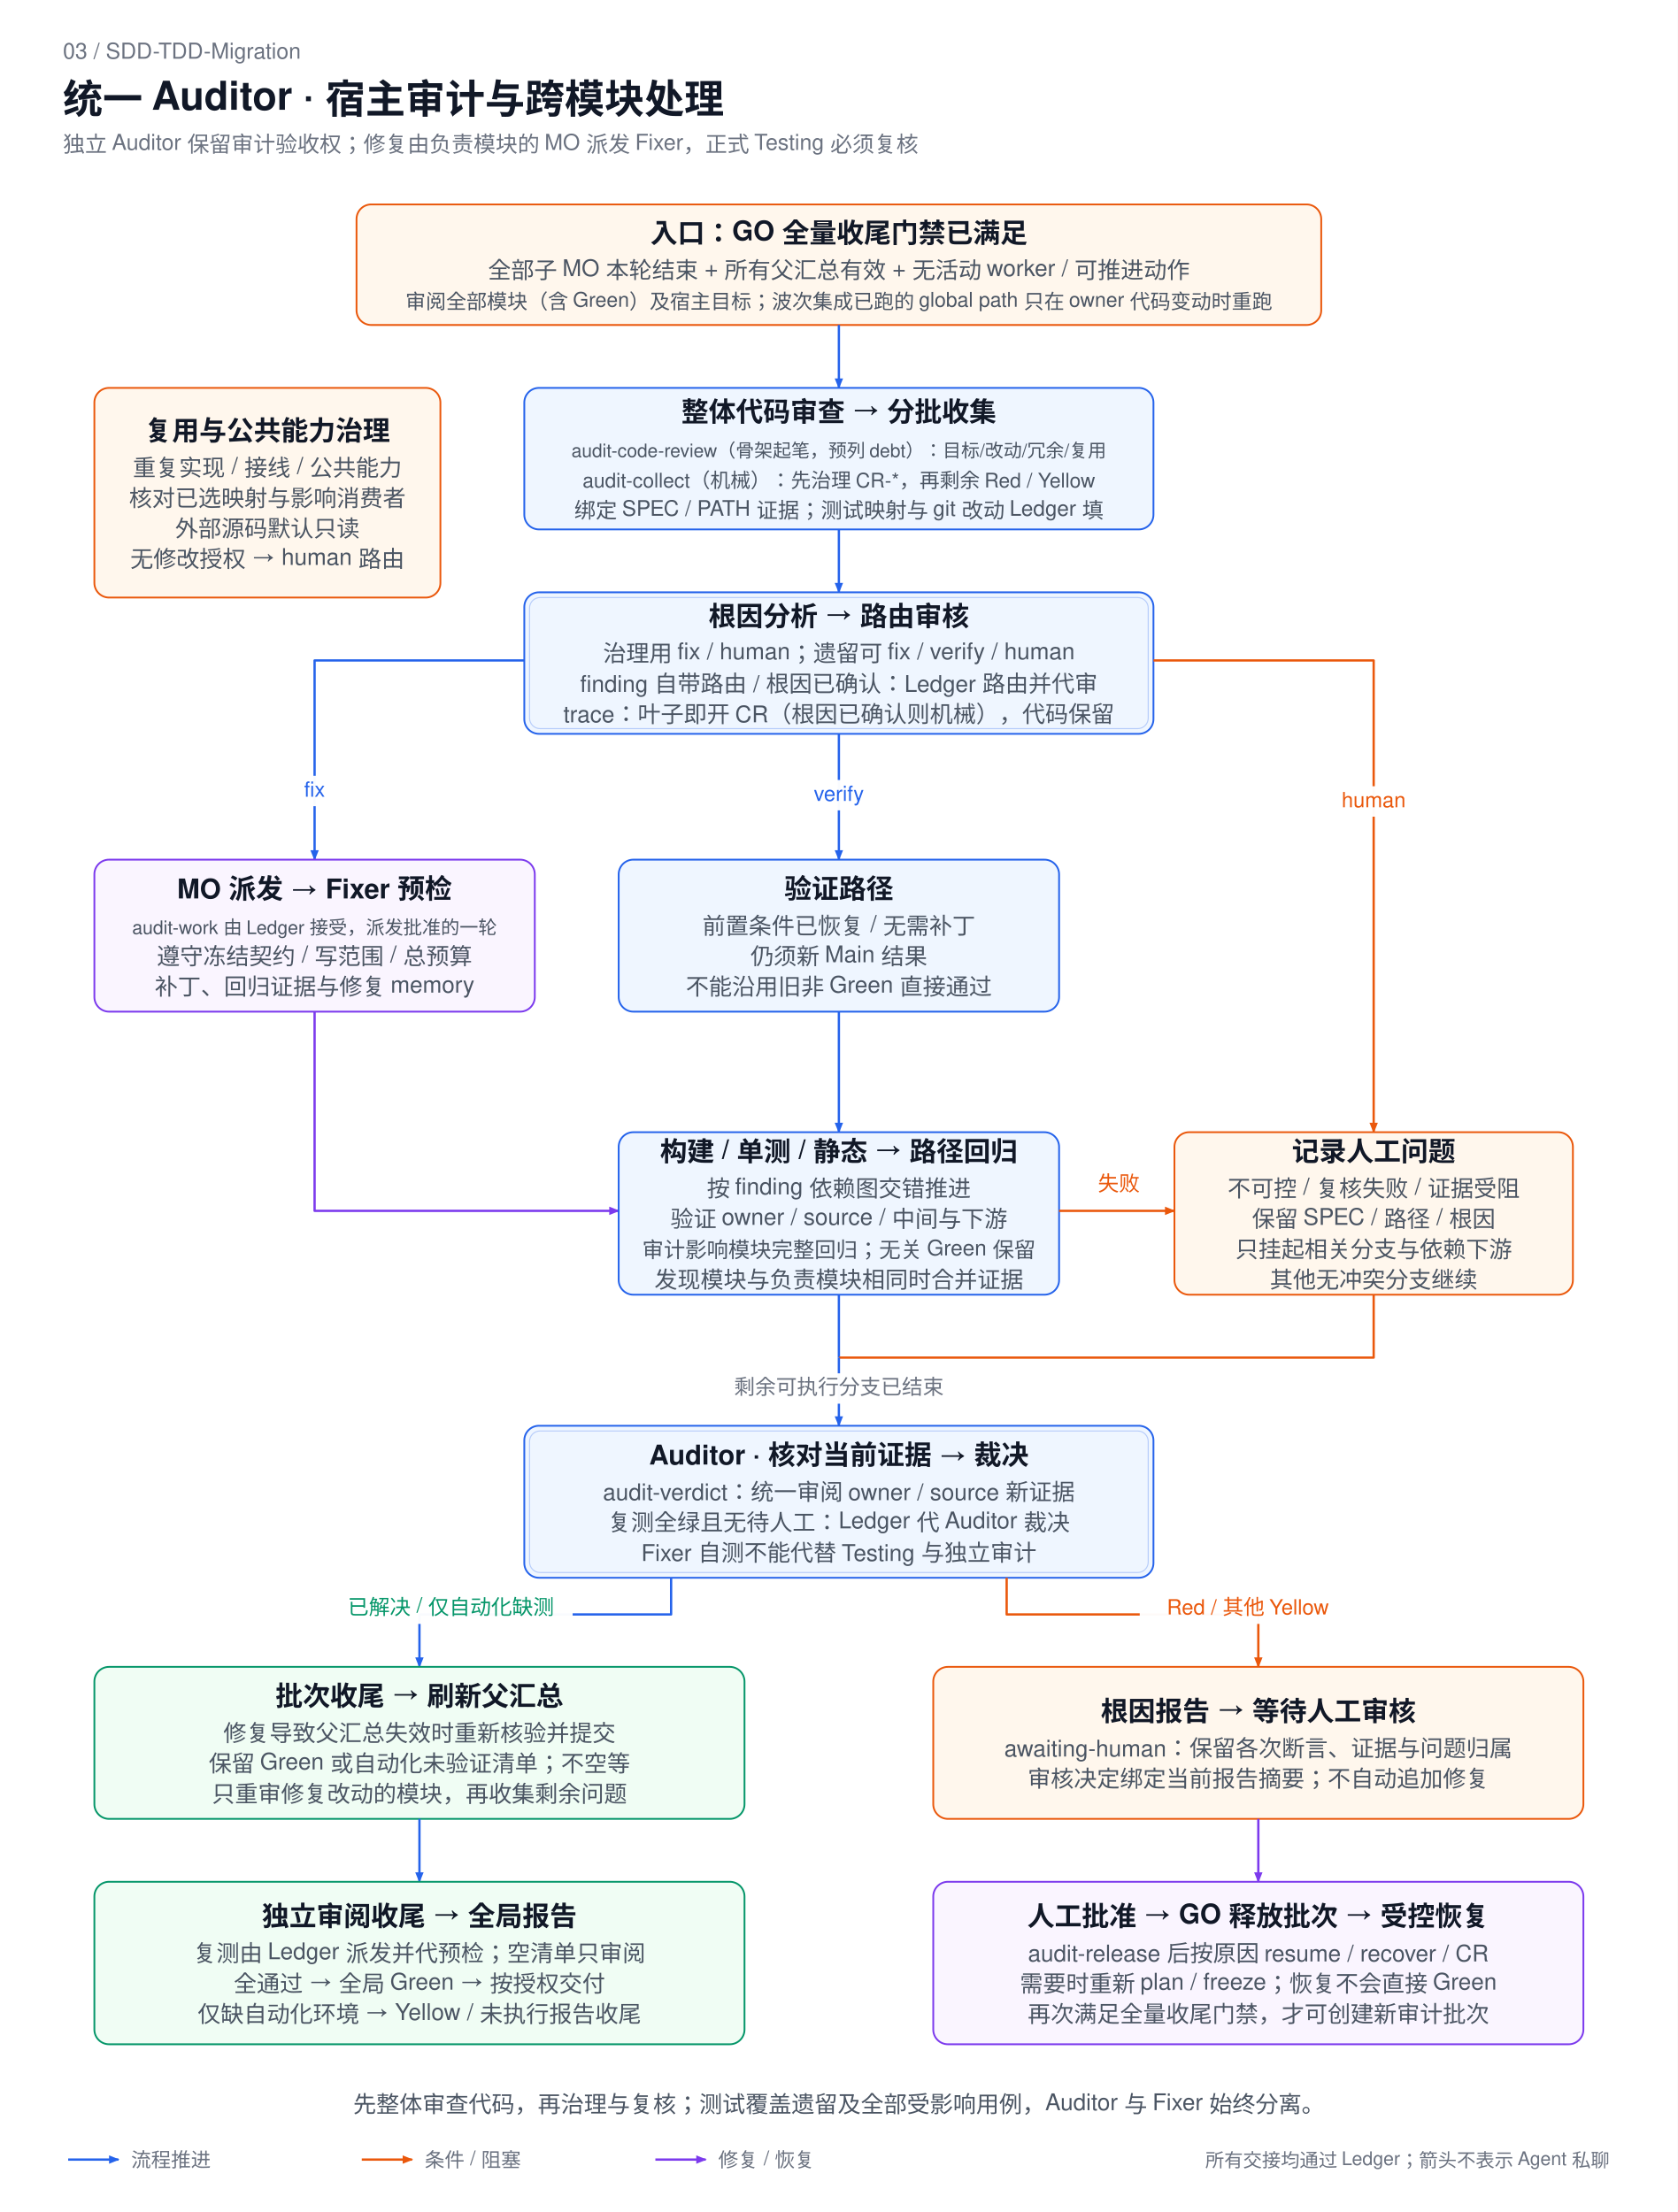
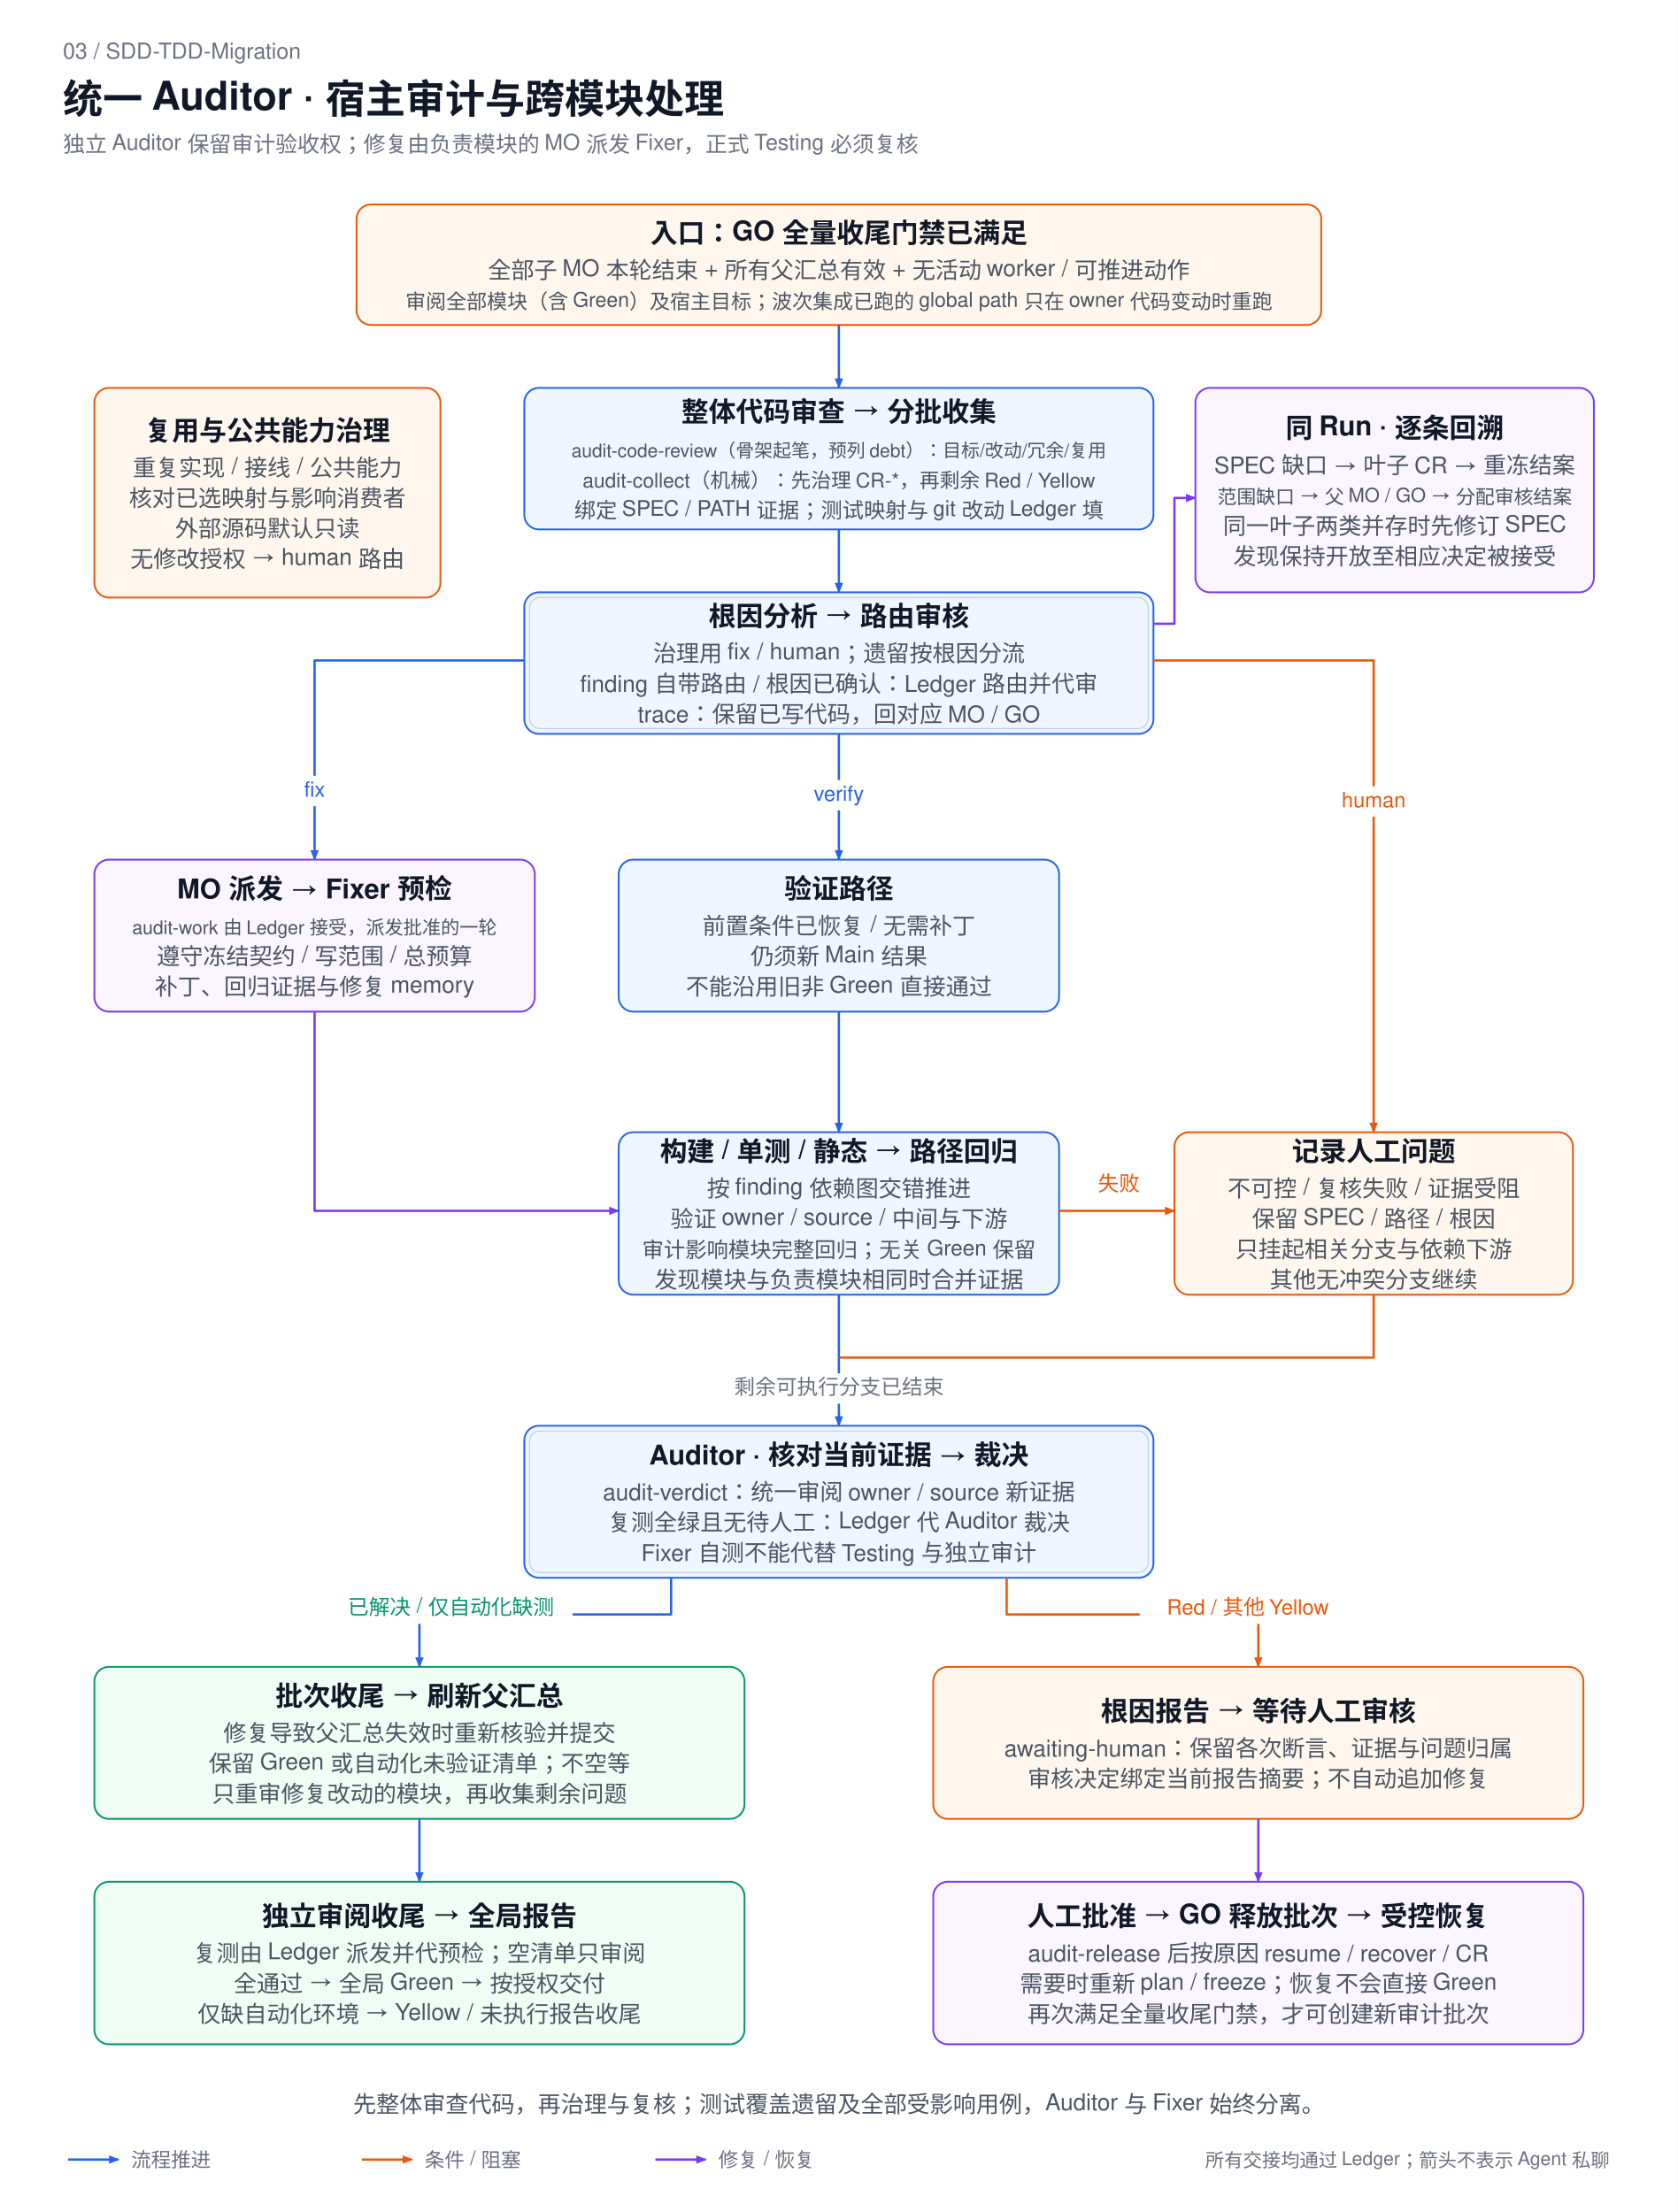
<svg xmlns="http://www.w3.org/2000/svg" width="1600" height="2110" viewBox="0 0 1600 2110" role="img" aria-labelledby="title desc">
  <style>text {font-family: "Helvetica Neue", Helvetica, Arial, "PingFang SC", "Microsoft YaHei", sans-serif;}</style>
  <defs>
    <marker id="arrow-blue" markerWidth="10" markerHeight="8" refX="9" refY="4" orient="auto" markerUnits="userSpaceOnUse">
      <path d="M0,0 L10,4 L0,8 Z" fill="#2563eb" />
    </marker>
    <marker id="arrow-orange" markerWidth="10" markerHeight="8" refX="9" refY="4" orient="auto" markerUnits="userSpaceOnUse">
      <path d="M0,0 L10,4 L0,8 Z" fill="#ea580c" />
    </marker>
    <marker id="arrow-green" markerWidth="10" markerHeight="8" refX="9" refY="4" orient="auto" markerUnits="userSpaceOnUse">
      <path d="M0,0 L10,4 L0,8 Z" fill="#059669" />
    </marker>
    <marker id="arrow-purple" markerWidth="10" markerHeight="8" refX="9" refY="4" orient="auto" markerUnits="userSpaceOnUse">
      <path d="M0,0 L10,4 L0,8 Z" fill="#7c3aed" />
    </marker>
    <marker id="arrow-gray" markerWidth="10" markerHeight="8" refX="9" refY="4" orient="auto" markerUnits="userSpaceOnUse">
      <path d="M0,0 L10,4 L0,8 Z" fill="#6b7280" />
    </marker>
  </defs>
  <rect width="1600" height="2110" fill="white" />
  <text x="60" y="56" font-size="21.00" fill="#6b7280" text-anchor="start" font-weight="400">03  /  SDD-TDD-Migration</text>
  <text x="60" y="108" font-size="38.00" fill="#111827" text-anchor="start" font-weight="700">统一 Auditor · 宿主审计与跨模块处理</text>
  <text x="60" y="145" font-size="21.00" fill="#6b7280" text-anchor="start" font-weight="400">独立 Auditor 保留审计验收权；修复由负责模块的 MO 派发 Fixer，正式 Testing 必须复核</text>
  <rect x="340" y="195" width="920" height="115" rx="14" fill="#fff7ed" stroke="#ea580c" stroke-width="1.7" />
  <text x="800.0" y="231.5" font-size="26.00" fill="#111827" text-anchor="middle" font-weight="650">入口：GO 全量收尾门禁已满足</text>
  <text x="800.0" y="265.5" font-size="22.00" fill="#4b5563" text-anchor="middle" font-weight="400">全部子 MO 本轮结束 + 所有父汇总有效 + 无活动 worker / 可推进动作</text>
  <text x="800.0" y="294.5" font-size="19.42" fill="#4b5563" text-anchor="middle" font-weight="400">审阅全部模块（含 Green）及宿主目标；波次集成已跑的 global path 只在 owner 代码变动时重跑</text>
  <path d="M800,310 L800,370" fill="none" stroke="#2563eb" stroke-width="2.2" stroke-linejoin="round" marker-end="url(#arrow-blue)" />
  <rect x="500" y="370" width="600" height="135" rx="14" fill="#eff6ff" stroke="#2563eb" stroke-width="1.7" />
  <text x="800.0" y="402.0" font-size="26.00" fill="#111827" text-anchor="middle" font-weight="650">整体代码审查 → 分批收集</text>
  <text x="800.0" y="436.0" font-size="17.67" fill="#4b5563" text-anchor="middle" font-weight="400">audit-code-review（骨架起笔，预列 debt）：目标/改动/冗余/复用</text>
  <text x="800.0" y="465.0" font-size="19.21" fill="#4b5563" text-anchor="middle" font-weight="400">audit-collect（机械）：先治理 CR-*，再剩余 Red / Yellow</text>
  <text x="800.0" y="494.0" font-size="20.49" fill="#4b5563" text-anchor="middle" font-weight="400">绑定 SPEC / PATH 证据；测试映射与 git 改动 Ledger 填</text>
  <path d="M800,505 L800,565" fill="none" stroke="#2563eb" stroke-width="2.2" stroke-linejoin="round" marker-end="url(#arrow-blue)" />
  <rect x="500" y="565" width="600" height="135" rx="14" fill="#eff6ff" stroke="#2563eb" stroke-width="1.7" />
  <rect x="505" y="570" width="590" height="125" rx="10" fill="none" stroke="#2563eb" stroke-opacity="0.28" />
  <text x="800.0" y="597.0" font-size="26.00" fill="#111827" text-anchor="middle" font-weight="650">根因分析 → 路由审核</text>
-   <text x="800.0" y="631.0" font-size="22.00" fill="#4b5563" text-anchor="middle" font-weight="400">治理用 fix / human；遗留可 fix / verify / human</text>
+   <text x="800.0" y="631.0" font-size="22.00" fill="#4b5563" text-anchor="middle" font-weight="400">治理用 fix / human；遗留按根因分流</text>
  <text x="800.0" y="660.0" font-size="22.00" fill="#4b5563" text-anchor="middle" font-weight="400">finding 自带路由 / 根因已确认：Ledger 路由并代审</text>
-   <text x="800.0" y="689.0" font-size="22.00" fill="#4b5563" text-anchor="middle" font-weight="400">trace：叶子即开 CR（根因已确认则机械），代码保留</text>
+   <text x="800.0" y="689.0" font-size="22.00" fill="#4b5563" text-anchor="middle" font-weight="400">trace：保留已写代码，回对应 MO / GO</text>
+   <rect x="1140" y="370" width="380" height="195" rx="14" fill="#faf5ff" stroke="#7c3aed" stroke-width="1.7" />
+   <text x="1330.0" y="417.5" font-size="26.00" fill="#111827" text-anchor="middle" font-weight="650">同 Run · 逐条回溯</text>
+   <text x="1330.0" y="451.5" font-size="21.90" fill="#4b5563" text-anchor="middle" font-weight="400">SPEC 缺口 → 叶子 CR → 重冻结案</text>
+   <text x="1330.0" y="480.5" font-size="18.44" fill="#4b5563" text-anchor="middle" font-weight="400">范围缺口 → 父 MO / GO → 分配审核结案</text>
+   <text x="1330.0" y="509.5" font-size="22.00" fill="#4b5563" text-anchor="middle" font-weight="400">同一叶子两类并存时先修订 SPEC</text>
+   <text x="1330.0" y="538.5" font-size="22.00" fill="#4b5563" text-anchor="middle" font-weight="400">发现保持开放至相应决定被接受</text>
+   <path d="M1100,595 L1120,595 L1120,475 L1140,475" fill="none" stroke="#7c3aed" stroke-width="2.2" stroke-linejoin="round" marker-end="url(#arrow-purple)" />
  <rect x="90" y="370" width="330" height="200" rx="14" fill="#fff7ed" stroke="#ea580c" stroke-width="1.7" />
  <text x="255.0" y="420.0" font-size="26.00" fill="#111827" text-anchor="middle" font-weight="650">复用与公共能力治理</text>
  <text x="255.0" y="454.0" font-size="22.00" fill="#4b5563" text-anchor="middle" font-weight="400">重复实现 / 接线 / 公共能力</text>
  <text x="255.0" y="483.0" font-size="22.00" fill="#4b5563" text-anchor="middle" font-weight="400">核对已选映射与影响消费者</text>
  <text x="255.0" y="512.0" font-size="22.00" fill="#4b5563" text-anchor="middle" font-weight="400">外部源码默认只读</text>
  <text x="255.0" y="541.0" font-size="22.00" fill="#4b5563" text-anchor="middle" font-weight="400">无修改授权 → human 路由</text>
  <path d="M500,630 L300,630 L300,820" fill="none" stroke="#2563eb" stroke-width="2.2" stroke-linejoin="round" marker-end="url(#arrow-blue)" />
  <rect x="273.9" y="740" width="52.2" height="29" rx="4" fill="white" opacity="0.97" />
  <text x="300" y="760" font-size="20.00" fill="#2563eb" text-anchor="middle" font-weight="400">fix</text>
  <path d="M800,700 L800,820" fill="none" stroke="#2563eb" stroke-width="2.2" stroke-linejoin="round" marker-end="url(#arrow-blue)" />
  <rect x="756.8" y="744" width="86.4" height="29" rx="4" fill="white" opacity="0.97" />
  <text x="800" y="764" font-size="20.00" fill="#2563eb" text-anchor="middle" font-weight="400">verify</text>
  <path d="M1100,630 L1310,630 L1310,1080" fill="none" stroke="#ea580c" stroke-width="2.2" stroke-linejoin="round" marker-end="url(#arrow-orange)" />
  <rect x="1272.5" y="750" width="75.0" height="29" rx="4" fill="white" opacity="0.97" />
  <text x="1310" y="770" font-size="20.00" fill="#ea580c" text-anchor="middle" font-weight="400">human</text>
  <rect x="90" y="820" width="420" height="145" rx="14" fill="#faf5ff" stroke="#7c3aed" stroke-width="1.7" />
  <text x="300.0" y="857.0" font-size="26.00" fill="#111827" text-anchor="middle" font-weight="650">MO 派发 → Fixer 预检</text>
  <text x="300.0" y="891.0" font-size="17.87" fill="#4b5563" text-anchor="middle" font-weight="400">audit-work 由 Ledger 接受，派发批准的一轮</text>
  <text x="300.0" y="920.0" font-size="22.00" fill="#4b5563" text-anchor="middle" font-weight="400">遵守冻结契约 / 写范围 / 总预算</text>
  <text x="300.0" y="949.0" font-size="22.00" fill="#4b5563" text-anchor="middle" font-weight="400">补丁、回归证据与修复 memory</text>
  <rect x="590" y="820" width="420" height="145" rx="14" fill="#eff6ff" stroke="#2563eb" stroke-width="1.7" />
  <text x="800.0" y="857.0" font-size="26.00" fill="#111827" text-anchor="middle" font-weight="650">验证路径</text>
  <text x="800.0" y="891.0" font-size="22.00" fill="#4b5563" text-anchor="middle" font-weight="400">前置条件已恢复 / 无需补丁</text>
  <text x="800.0" y="920.0" font-size="22.00" fill="#4b5563" text-anchor="middle" font-weight="400">仍须新 Main 结果</text>
  <text x="800.0" y="949.0" font-size="22.00" fill="#4b5563" text-anchor="middle" font-weight="400">不能沿用旧非 Green 直接通过</text>
  <path d="M300,965 L300,1155 L590,1155" fill="none" stroke="#7c3aed" stroke-width="2.2" stroke-linejoin="round" marker-end="url(#arrow-purple)" />
  <path d="M800,965 L800,1080" fill="none" stroke="#2563eb" stroke-width="2.2" stroke-linejoin="round" marker-end="url(#arrow-blue)" />
  <rect x="590" y="1080" width="420" height="155" rx="14" fill="#eff6ff" stroke="#2563eb" stroke-width="1.7" />
  <text x="800.0" y="1107.5" font-size="25.78" fill="#111827" text-anchor="middle" font-weight="650">构建 / 单测 / 静态 → 路径回归</text>
  <text x="800.0" y="1141.5" font-size="22.00" fill="#4b5563" text-anchor="middle" font-weight="400">按 finding 依赖图交错推进</text>
  <text x="800.0" y="1170.5" font-size="22.00" fill="#4b5563" text-anchor="middle" font-weight="400">验证 owner / source / 中间与下游</text>
  <text x="800.0" y="1199.5" font-size="20.54" fill="#4b5563" text-anchor="middle" font-weight="400">审计影响模块完整回归；无关 Green 保留</text>
  <text x="800.0" y="1228.5" font-size="22.00" fill="#4b5563" text-anchor="middle" font-weight="400">发现模块与负责模块相同时合并证据</text>
  <path d="M1010,1155 L1120,1155" fill="none" stroke="#ea580c" stroke-width="2.2" stroke-linejoin="round" marker-end="url(#arrow-orange)" />
  <rect x="1038.0" y="1116" width="58" height="29" rx="4" fill="white" opacity="0.97" />
  <text x="1067" y="1136" font-size="20.00" fill="#ea580c" text-anchor="middle" font-weight="400">失败</text>
  <rect x="1120" y="1080" width="380" height="155" rx="14" fill="#fff7ed" stroke="#ea580c" stroke-width="1.7" />
  <text x="1310.0" y="1107.5" font-size="26.00" fill="#111827" text-anchor="middle" font-weight="650">记录人工问题</text>
  <text x="1310.0" y="1141.5" font-size="22.00" fill="#4b5563" text-anchor="middle" font-weight="400">不可控 / 复核失败 / 证据受阻</text>
  <text x="1310.0" y="1170.5" font-size="22.00" fill="#4b5563" text-anchor="middle" font-weight="400">保留 SPEC / 路径 / 根因</text>
  <text x="1310.0" y="1199.5" font-size="22.00" fill="#4b5563" text-anchor="middle" font-weight="400">只挂起相关分支与依赖下游</text>
  <text x="1310.0" y="1228.5" font-size="22.00" fill="#4b5563" text-anchor="middle" font-weight="400">其他无冲突分支继续</text>
  <path d="M800,1235 L800,1295" fill="none" stroke="#2563eb" stroke-width="2.2" stroke-linejoin="round" />
  <path d="M1310,1235 L1310,1295 L800,1295" fill="none" stroke="#ea580c" stroke-width="2.2" stroke-linejoin="round" />
  <path d="M800,1295 L800,1360" fill="none" stroke="#2563eb" stroke-width="2.2" stroke-linejoin="round" marker-end="url(#arrow-blue)" />
  <rect x="691.0" y="1310" width="218" height="29" rx="4" fill="white" opacity="0.97" />
  <text x="800" y="1330" font-size="20.00" fill="#6b7280" text-anchor="middle" font-weight="400">剩余可执行分支已结束</text>
  <rect x="500" y="1360" width="600" height="145" rx="14" fill="#eff6ff" stroke="#2563eb" stroke-width="1.7" />
  <rect x="505" y="1365" width="590" height="135" rx="10" fill="none" stroke="#2563eb" stroke-opacity="0.28" />
  <text x="800.0" y="1397.0" font-size="26.00" fill="#111827" text-anchor="middle" font-weight="650">Auditor · 核对当前证据 → 裁决</text>
  <text x="800.0" y="1431.0" font-size="22.00" fill="#4b5563" text-anchor="middle" font-weight="400">audit-verdict：统一审阅 owner / source 新证据</text>
  <text x="800.0" y="1460.0" font-size="22.00" fill="#4b5563" text-anchor="middle" font-weight="400">复测全绿且无待人工：Ledger 代 Auditor 裁决</text>
  <text x="800.0" y="1489.0" font-size="22.00" fill="#4b5563" text-anchor="middle" font-weight="400">Fixer 自测不能代替 Testing 与独立审计</text>
  <path d="M640,1505 L640,1540 L400,1540 L400,1590" fill="none" stroke="#2563eb" stroke-width="2.2" stroke-linejoin="round" marker-end="url(#arrow-blue)" />
  <rect x="313.9" y="1520" width="232.2" height="29" rx="4" fill="white" opacity="0.97" />
  <text x="430" y="1540" font-size="20.00" fill="#059669" text-anchor="middle" font-weight="400">已解决 / 仅自动化缺测</text>
  <path d="M960,1505 L960,1540 L1200,1540 L1200,1590" fill="none" stroke="#ea580c" stroke-width="2.2" stroke-linejoin="round" marker-end="url(#arrow-orange)" />
  <rect x="1086.9" y="1520" width="206.2" height="29" rx="4" fill="white" opacity="0.97" />
  <text x="1190" y="1540" font-size="20.00" fill="#ea580c" text-anchor="middle" font-weight="400">Red / 其他 Yellow</text>
  <rect x="90" y="1590" width="620" height="145" rx="14" fill="#f0fdf4" stroke="#059669" stroke-width="1.7" />
  <text x="400.0" y="1627.0" font-size="26.00" fill="#111827" text-anchor="middle" font-weight="650">批次收尾 → 刷新父汇总</text>
  <text x="400.0" y="1661.0" font-size="22.00" fill="#4b5563" text-anchor="middle" font-weight="400">修复导致父汇总失效时重新核验并提交</text>
  <text x="400.0" y="1690.0" font-size="22.00" fill="#4b5563" text-anchor="middle" font-weight="400">保留 Green 或自动化未验证清单；不空等</text>
  <text x="400.0" y="1719.0" font-size="22.00" fill="#4b5563" text-anchor="middle" font-weight="400">只重审修复改动的模块，再收集剩余问题</text>
  <rect x="890" y="1590" width="620" height="145" rx="14" fill="#fff7ed" stroke="#ea580c" stroke-width="1.7" />
  <text x="1200.0" y="1641.5" font-size="26.00" fill="#111827" text-anchor="middle" font-weight="650">根因报告 → 等待人工审核</text>
  <text x="1200.0" y="1675.5" font-size="22.00" fill="#4b5563" text-anchor="middle" font-weight="400">awaiting-human：保留各次断言、证据与问题归属</text>
  <text x="1200.0" y="1704.5" font-size="22.00" fill="#4b5563" text-anchor="middle" font-weight="400">审核决定绑定当前报告摘要；不自动追加修复</text>
  <path d="M400,1735 L400,1795" fill="none" stroke="#2563eb" stroke-width="2.2" stroke-linejoin="round" marker-end="url(#arrow-blue)" />
  <rect x="90" y="1795" width="620" height="155" rx="14" fill="#f0fdf4" stroke="#059669" stroke-width="1.7" />
  <text x="400.0" y="1837.0" font-size="26.00" fill="#111827" text-anchor="middle" font-weight="650">独立审阅收尾 → 全局报告</text>
  <text x="400.0" y="1871.0" font-size="22.00" fill="#4b5563" text-anchor="middle" font-weight="400">复测由 Ledger 派发并代预检；空清单只审阅</text>
  <text x="400.0" y="1900.0" font-size="22.00" fill="#4b5563" text-anchor="middle" font-weight="400">全通过 → 全局 Green → 按授权交付</text>
  <text x="400.0" y="1929.0" font-size="22.00" fill="#4b5563" text-anchor="middle" font-weight="400">仅缺自动化环境 → Yellow / 未执行报告收尾</text>
  <path d="M1200,1735 L1200,1795" fill="none" stroke="#7c3aed" stroke-width="2.2" stroke-linejoin="round" marker-end="url(#arrow-purple)" />
  <rect x="890" y="1795" width="620" height="155" rx="14" fill="#faf5ff" stroke="#7c3aed" stroke-width="1.7" />
  <text x="1200.0" y="1837.0" font-size="26.00" fill="#111827" text-anchor="middle" font-weight="650">人工批准 → GO 释放批次 → 受控恢复</text>
  <text x="1200.0" y="1871.0" font-size="22.00" fill="#4b5563" text-anchor="middle" font-weight="400">audit-release 后按原因 resume / recover / CR</text>
  <text x="1200.0" y="1900.0" font-size="22.00" fill="#4b5563" text-anchor="middle" font-weight="400">需要时重新 plan / freeze；恢复不会直接 Green</text>
  <text x="1200.0" y="1929.0" font-size="22.00" fill="#4b5563" text-anchor="middle" font-weight="400">再次满足全量收尾门禁，才可创建新审计批次</text>
  <text x="800" y="2015" font-size="22.00" fill="#4b5563" text-anchor="middle" font-weight="400">先整体审查代码，再治理与复核；测试覆盖遗留及全部受影响用例，Auditor 与 Fixer 始终分离。</text>
  <path d="M65,2060 L113,2060" fill="none" stroke="#2563eb" stroke-width="2.2" stroke-linejoin="round" marker-end="url(#arrow-blue)" />
  <text x="125" y="2067" font-size="19.00" fill="#6b7280" text-anchor="start" font-weight="400">流程推进</text>
  <path d="M345,2060 L393,2060" fill="none" stroke="#ea580c" stroke-width="2.2" stroke-linejoin="round" marker-end="url(#arrow-orange)" />
  <text x="405" y="2067" font-size="19.00" fill="#6b7280" text-anchor="start" font-weight="400">条件 / 阻塞</text>
  <path d="M625,2060 L673,2060" fill="none" stroke="#7c3aed" stroke-width="2.2" stroke-linejoin="round" marker-end="url(#arrow-purple)" />
  <text x="685" y="2067" font-size="19.00" fill="#6b7280" text-anchor="start" font-weight="400">修复 / 恢复</text>
  <text x="1535" y="2067" font-size="18.00" fill="#6b7280" text-anchor="end" font-weight="400">所有交接均通过 Ledger；箭头不表示 Agent 私聊</text>
</svg>
